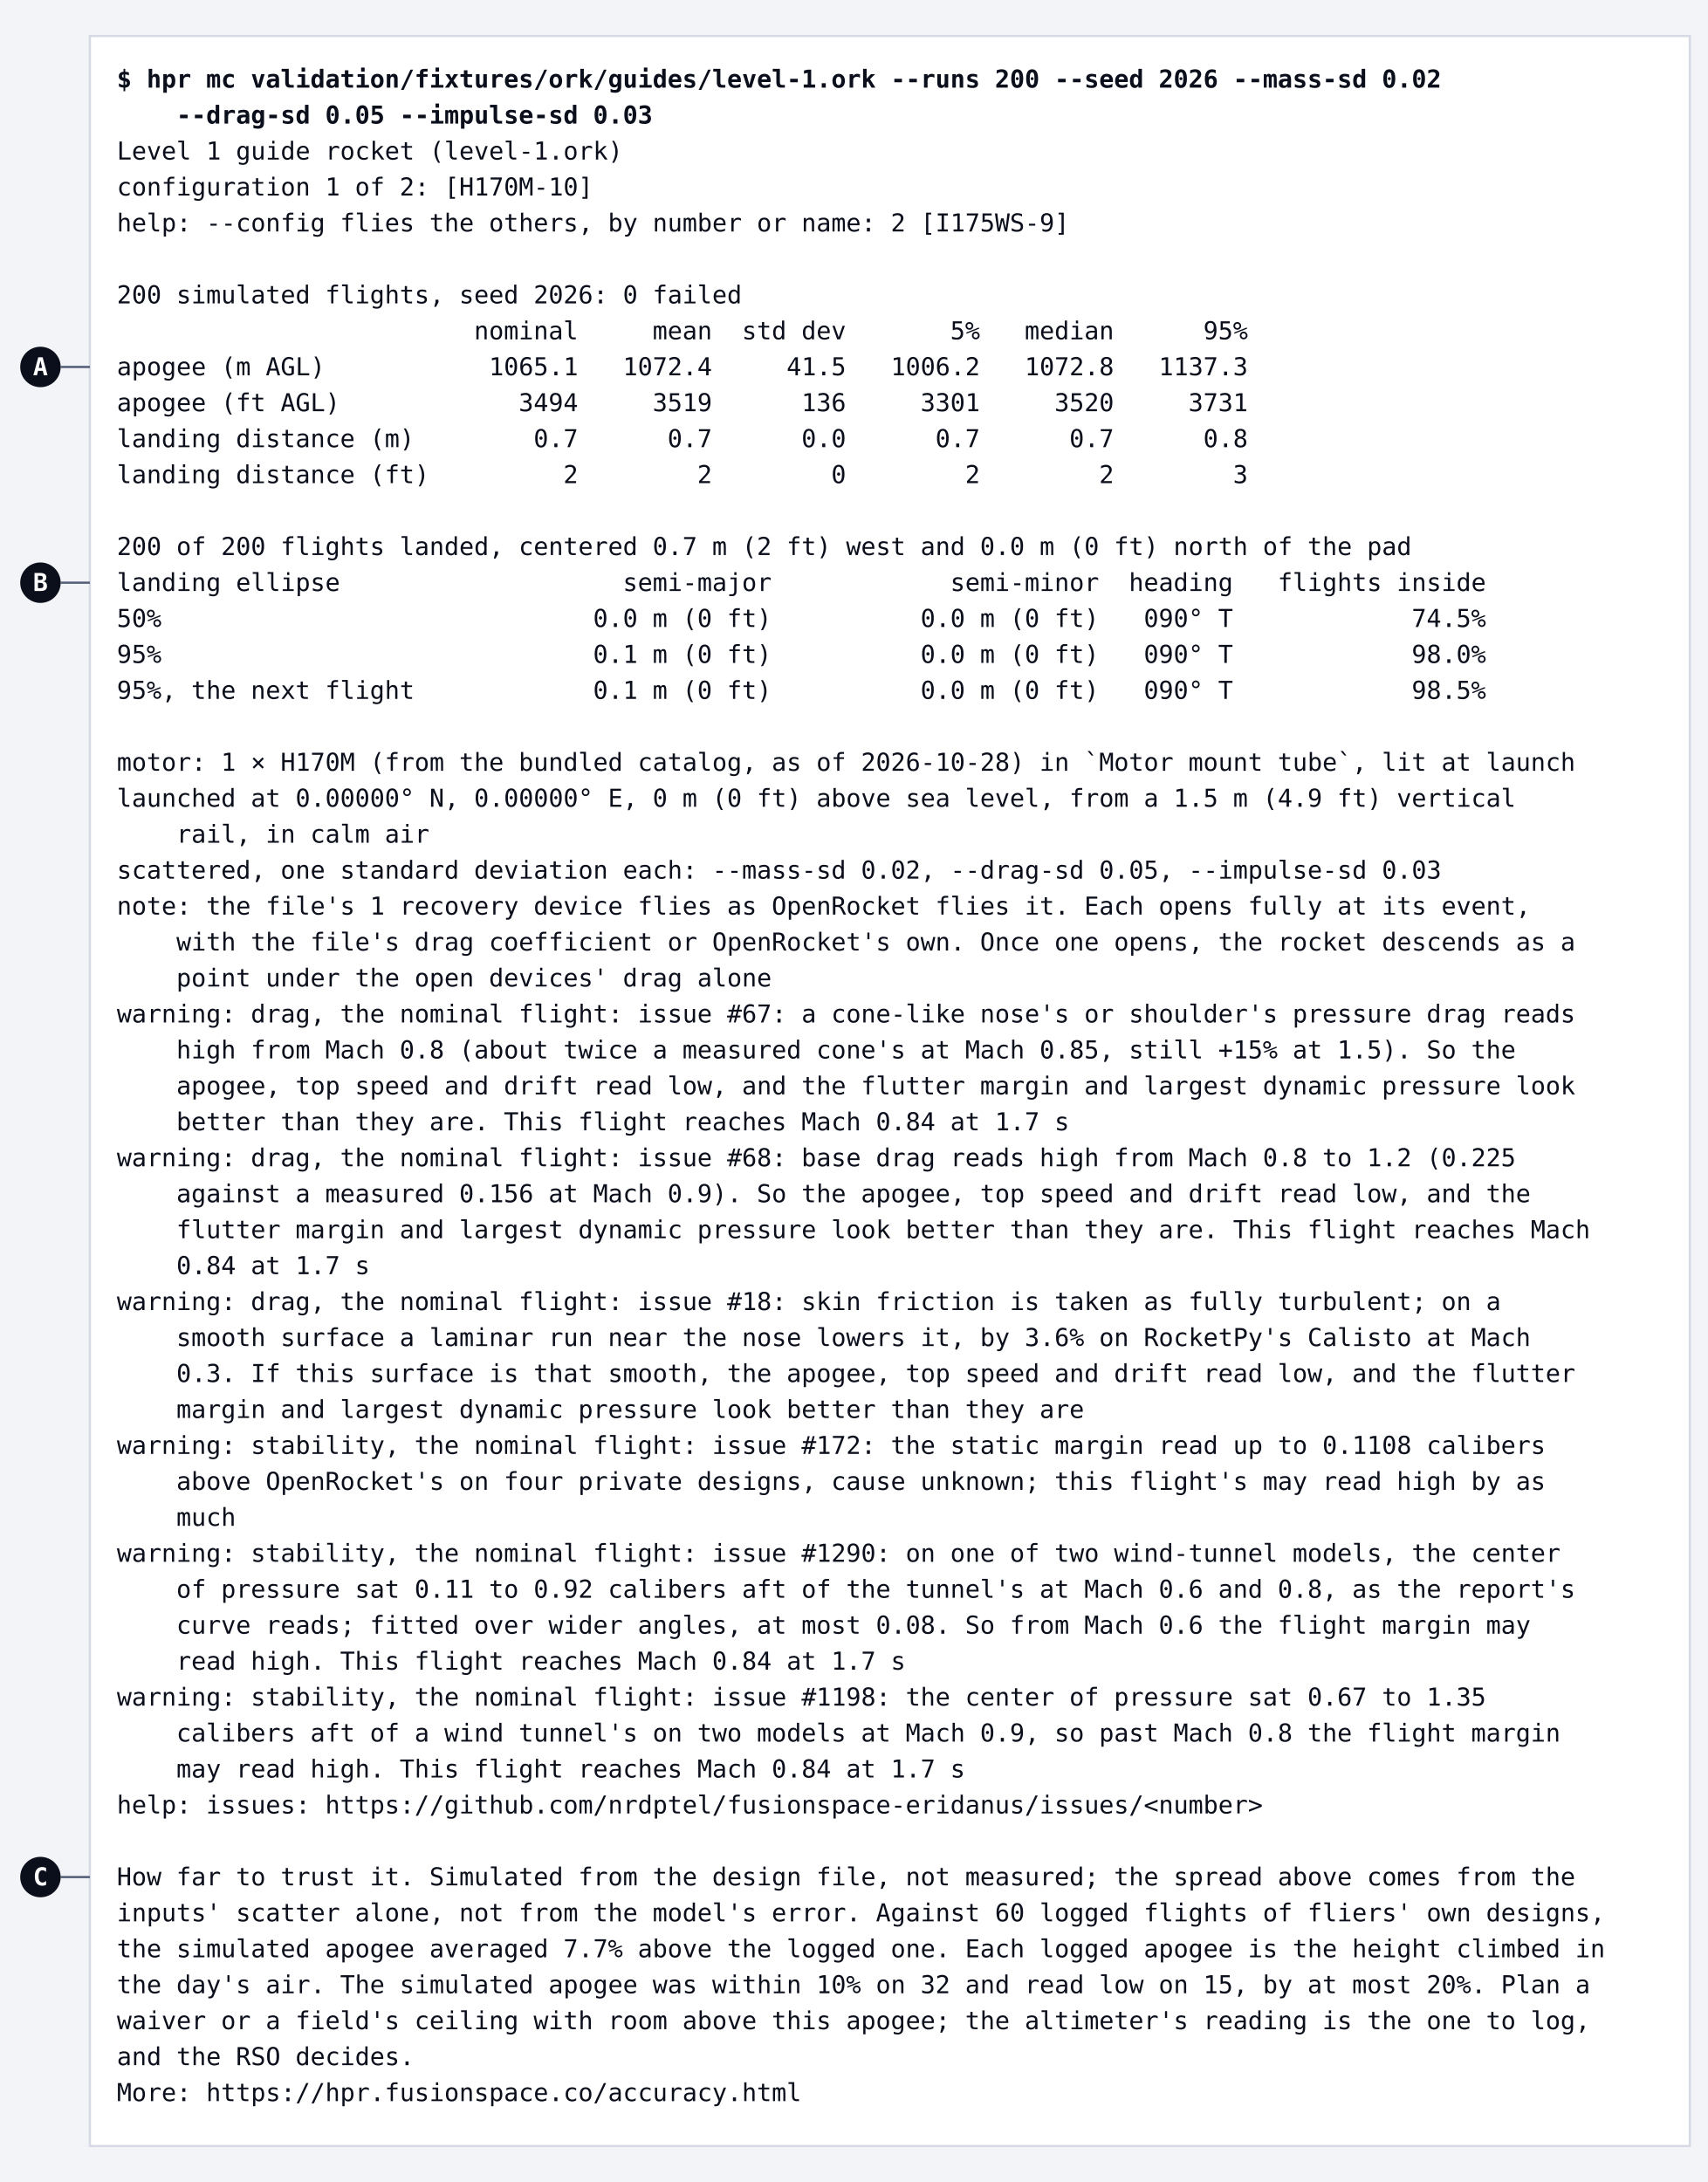
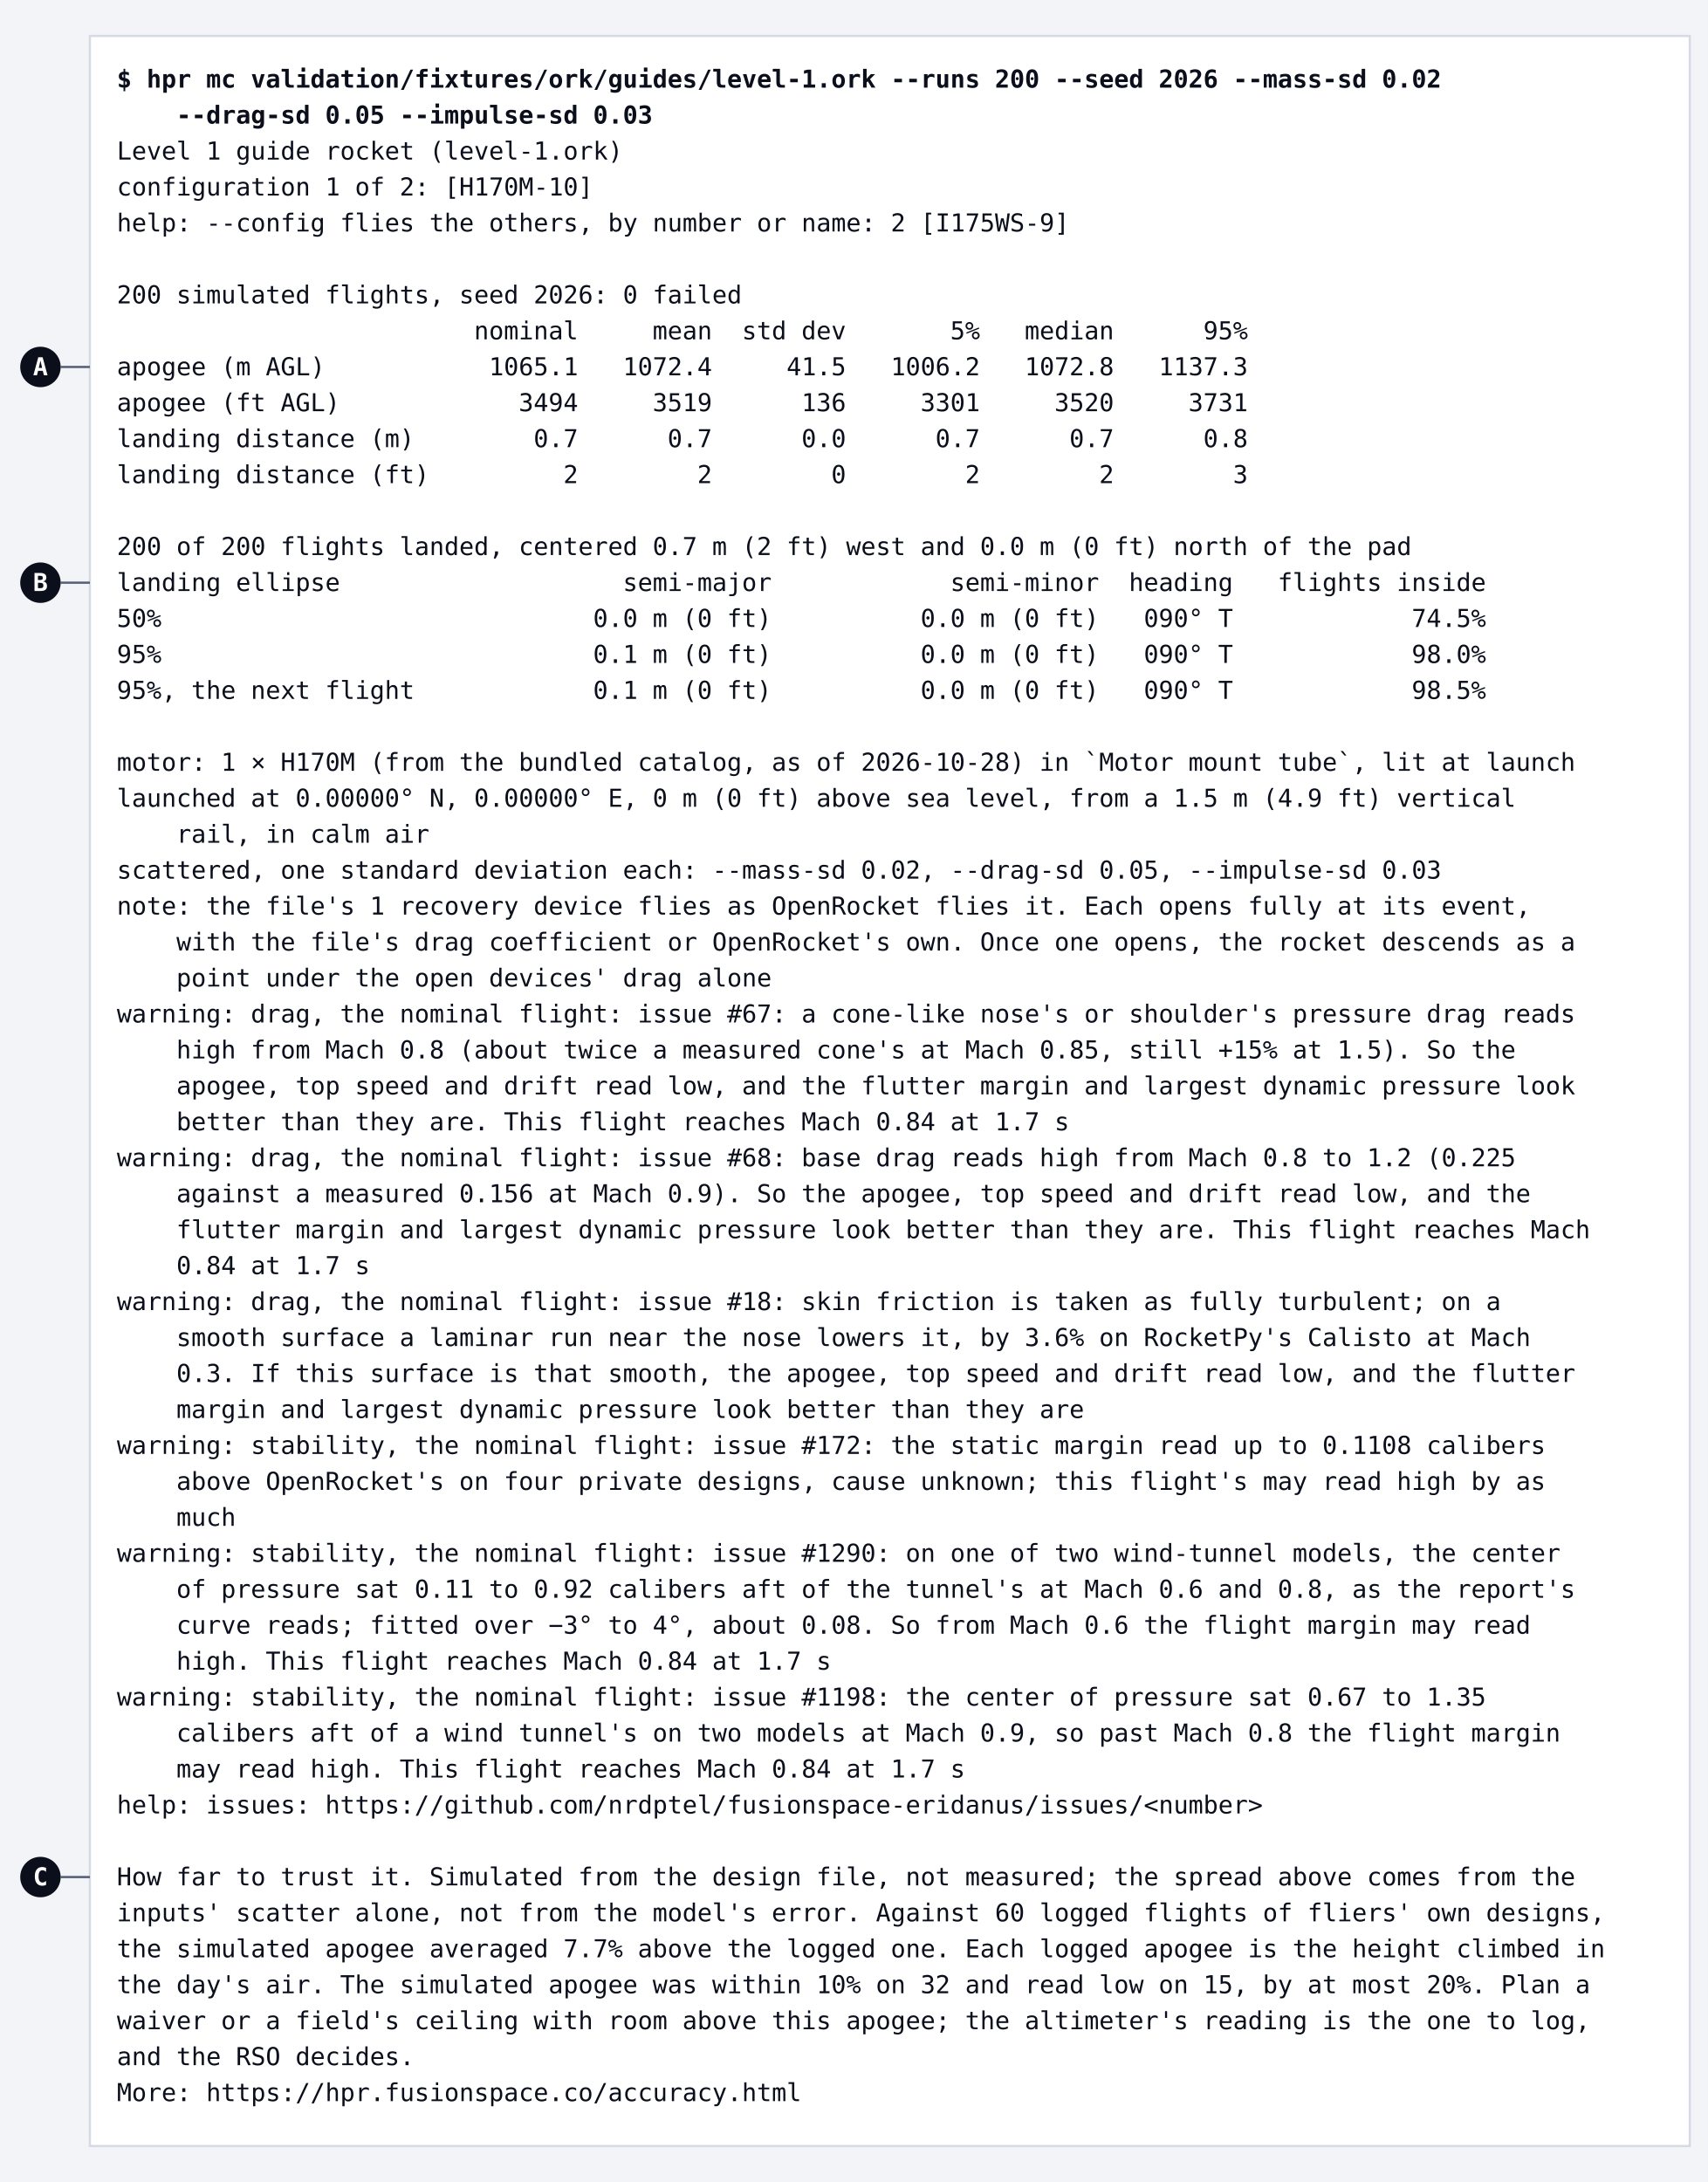
<svg xmlns="http://www.w3.org/2000/svg" width="760" height="971" viewBox="0 0 760 971" font-family="'Cascadia Mono', ui-monospace, Menlo, Consolas, monospace" font-size="11" role="img" aria-labelledby="title" aria-describedby="desc">
  <rect width="760" height="971" fill="#F3F4F7" />
  <rect x="40" y="16" width="712" height="939" fill="#FFFFFF" stroke="#D6DAE4" stroke-width="1" />
  <text x="52" y="39" xml:space="preserve" font-weight="600" fill="#0B0F1C">$ hpr mc validation/fixtures/ork/guides/level-1.ork --runs 200 --seed 2026 --mass-sd 0.02</text>
  <text x="52" y="55" xml:space="preserve" font-weight="600" fill="#0B0F1C">    --drag-sd 0.05 --impulse-sd 0.03</text>
  <text x="52" y="71" xml:space="preserve" fill="#0B0F1C">Level 1 guide rocket (level-1.ork)</text>
  <text x="52" y="87" xml:space="preserve" fill="#0B0F1C">configuration 1 of 2: [H170M-10]</text>
  <text x="52" y="103" xml:space="preserve" fill="#0B0F1C">help: --config flies the others, by number or name: 2 [I175WS-9]</text>
  <text x="52" y="135" xml:space="preserve" fill="#0B0F1C">200 simulated flights, seed 2026: 0 failed</text>
  <text x="52" y="151" xml:space="preserve" fill="#0B0F1C">                        nominal     mean  std dev       5%   median      95%</text>
  <text x="52" y="167" xml:space="preserve" fill="#0B0F1C">apogee (m AGL)           1065.1   1072.4     41.5   1006.2   1072.8   1137.3</text>
  <text x="52" y="183" xml:space="preserve" fill="#0B0F1C">apogee (ft AGL)            3494     3519      136     3301     3520     3731</text>
  <text x="52" y="199" xml:space="preserve" fill="#0B0F1C">landing distance (m)        0.7      0.7      0.0      0.7      0.7      0.8</text>
  <text x="52" y="215" xml:space="preserve" fill="#0B0F1C">landing distance (ft)         2        2        0        2        2        3</text>
  <text x="52" y="247" xml:space="preserve" fill="#0B0F1C">200 of 200 flights landed, centered 0.7 m (2 ft) west and 0.0 m (0 ft) north of the pad</text>
  <text x="52" y="263" xml:space="preserve" fill="#0B0F1C">landing ellipse                   semi-major            semi-minor  heading   flights inside</text>
  <text x="52" y="279" xml:space="preserve" fill="#0B0F1C">50%                             0.0 m (0 ft)          0.0 m (0 ft)   090° T            74.5%</text>
  <text x="52" y="295" xml:space="preserve" fill="#0B0F1C">95%                             0.1 m (0 ft)          0.0 m (0 ft)   090° T            98.0%</text>
  <text x="52" y="311" xml:space="preserve" fill="#0B0F1C">95%, the next flight            0.1 m (0 ft)          0.0 m (0 ft)   090° T            98.5%</text>
  <text x="52" y="343" xml:space="preserve" fill="#0B0F1C">motor: 1 × H170M (from the bundled catalog, as of 2026-10-28) in `Motor mount tube`, lit at launch</text>
  <text x="52" y="359" xml:space="preserve" fill="#0B0F1C">launched at 0.00000° N, 0.00000° E, 0 m (0 ft) above sea level, from a 1.5 m (4.9 ft) vertical</text>
  <text x="52" y="375" xml:space="preserve" fill="#0B0F1C">    rail, in calm air</text>
  <text x="52" y="391" xml:space="preserve" fill="#0B0F1C">scattered, one standard deviation each: --mass-sd 0.02, --drag-sd 0.05, --impulse-sd 0.03</text>
  <text x="52" y="407" xml:space="preserve" fill="#0B0F1C">note: the file's 1 recovery device flies as OpenRocket flies it. Each opens fully at its event,</text>
  <text x="52" y="423" xml:space="preserve" fill="#0B0F1C">    with the file's drag coefficient or OpenRocket's own. Once one opens, the rocket descends as a</text>
  <text x="52" y="439" xml:space="preserve" fill="#0B0F1C">    point under the open devices' drag alone</text>
  <text x="52" y="455" xml:space="preserve" fill="#0B0F1C">warning: drag, the nominal flight: issue #67: a cone-like nose's or shoulder's pressure drag reads</text>
  <text x="52" y="471" xml:space="preserve" fill="#0B0F1C">    high from Mach 0.8 (about twice a measured cone's at Mach 0.85, still +15% at 1.5). So the</text>
  <text x="52" y="487" xml:space="preserve" fill="#0B0F1C">    apogee, top speed and drift read low, and the flutter margin and largest dynamic pressure look</text>
  <text x="52" y="503" xml:space="preserve" fill="#0B0F1C">    better than they are. This flight reaches Mach 0.84 at 1.7 s</text>
  <text x="52" y="519" xml:space="preserve" fill="#0B0F1C">warning: drag, the nominal flight: issue #68: base drag reads high from Mach 0.8 to 1.2 (0.225</text>
  <text x="52" y="535" xml:space="preserve" fill="#0B0F1C">    against a measured 0.156 at Mach 0.9). So the apogee, top speed and drift read low, and the</text>
  <text x="52" y="551" xml:space="preserve" fill="#0B0F1C">    flutter margin and largest dynamic pressure look better than they are. This flight reaches Mach</text>
  <text x="52" y="567" xml:space="preserve" fill="#0B0F1C">    0.84 at 1.7 s</text>
  <text x="52" y="583" xml:space="preserve" fill="#0B0F1C">warning: drag, the nominal flight: issue #18: skin friction is taken as fully turbulent; on a</text>
  <text x="52" y="599" xml:space="preserve" fill="#0B0F1C">    smooth surface a laminar run near the nose lowers it, by 3.6% on RocketPy's Calisto at Mach</text>
  <text x="52" y="615" xml:space="preserve" fill="#0B0F1C">    0.3. If this surface is that smooth, the apogee, top speed and drift read low, and the flutter</text>
  <text x="52" y="631" xml:space="preserve" fill="#0B0F1C">    margin and largest dynamic pressure look better than they are</text>
  <text x="52" y="647" xml:space="preserve" fill="#0B0F1C">warning: stability, the nominal flight: issue #172: the static margin read up to 0.1108 calibers</text>
  <text x="52" y="663" xml:space="preserve" fill="#0B0F1C">    above OpenRocket's on four private designs, cause unknown; this flight's may read high by as</text>
  <text x="52" y="679" xml:space="preserve" fill="#0B0F1C">    much</text>
  <text x="52" y="695" xml:space="preserve" fill="#0B0F1C">warning: stability, the nominal flight: issue #1290: on one of two wind-tunnel models, the center</text>
  <text x="52" y="711" xml:space="preserve" fill="#0B0F1C">    of pressure sat 0.11 to 0.92 calibers aft of the tunnel's at Mach 0.6 and 0.8, as the report's</text>
-   <text x="52" y="727" xml:space="preserve" fill="#0B0F1C">    curve reads; fitted over wider angles, at most 0.08. So from Mach 0.6 the flight margin may</text>
-   <text x="52" y="743" xml:space="preserve" fill="#0B0F1C">    read high. This flight reaches Mach 0.84 at 1.7 s</text>
+   <text x="52" y="727" xml:space="preserve" fill="#0B0F1C">    curve reads; fitted over −3° to 4°, about 0.08. So from Mach 0.6 the flight margin may read</text>
+   <text x="52" y="743" xml:space="preserve" fill="#0B0F1C">    high. This flight reaches Mach 0.84 at 1.7 s</text>
  <text x="52" y="759" xml:space="preserve" fill="#0B0F1C">warning: stability, the nominal flight: issue #1198: the center of pressure sat 0.67 to 1.35</text>
  <text x="52" y="775" xml:space="preserve" fill="#0B0F1C">    calibers aft of a wind tunnel's on two models at Mach 0.9, so past Mach 0.8 the flight margin</text>
  <text x="52" y="791" xml:space="preserve" fill="#0B0F1C">    may read high. This flight reaches Mach 0.84 at 1.7 s</text>
  <text x="52" y="807" xml:space="preserve" fill="#0B0F1C">help: issues: https://github.com/nrdptel/fusionspace-eridanus/issues/&lt;number&gt;</text>
  <text x="52" y="839" xml:space="preserve" fill="#0B0F1C">How far to trust it. Simulated from the design file, not measured; the spread above comes from the</text>
  <text x="52" y="855" xml:space="preserve" fill="#0B0F1C">inputs' scatter alone, not from the model's error. Against 60 logged flights of fliers' own designs,</text>
  <text x="52" y="871" xml:space="preserve" fill="#0B0F1C">the simulated apogee averaged 7.7% above the logged one. Each logged apogee is the height climbed in</text>
  <text x="52" y="887" xml:space="preserve" fill="#0B0F1C">the day's air. The simulated apogee was within 10% on 32 and read low on 15, by at most 20%. Plan a</text>
  <text x="52" y="903" xml:space="preserve" fill="#0B0F1C">waiver or a field's ceiling with room above this apogee; the altimeter's reading is the one to log,</text>
  <text x="52" y="919" xml:space="preserve" fill="#0B0F1C">and the RSO decides.</text>
  <text x="52" y="935" xml:space="preserve" fill="#0B0F1C">More: https://hpr.fusionspace.co/accuracy.html</text>
  <line x1="27" y1="163.3" x2="40" y2="163.3" stroke="#566079" stroke-width="1" />
  <circle cx="18" cy="163.3" r="9" fill="#0B0F1C" />
  <text x="18" y="167.0" text-anchor="middle" font-weight="600" fill="#FFFFFF">A</text>
  <line x1="27" y1="259.3" x2="40" y2="259.3" stroke="#566079" stroke-width="1" />
  <circle cx="18" cy="259.3" r="9" fill="#0B0F1C" />
  <text x="18" y="263.0" text-anchor="middle" font-weight="600" fill="#FFFFFF">B</text>
  <line x1="27" y1="835.3" x2="40" y2="835.3" stroke="#566079" stroke-width="1" />
  <circle cx="18" cy="835.3" r="9" fill="#0B0F1C" />
  <text x="18" y="839.0" text-anchor="middle" font-weight="600" fill="#FFFFFF">C</text>
</svg>
